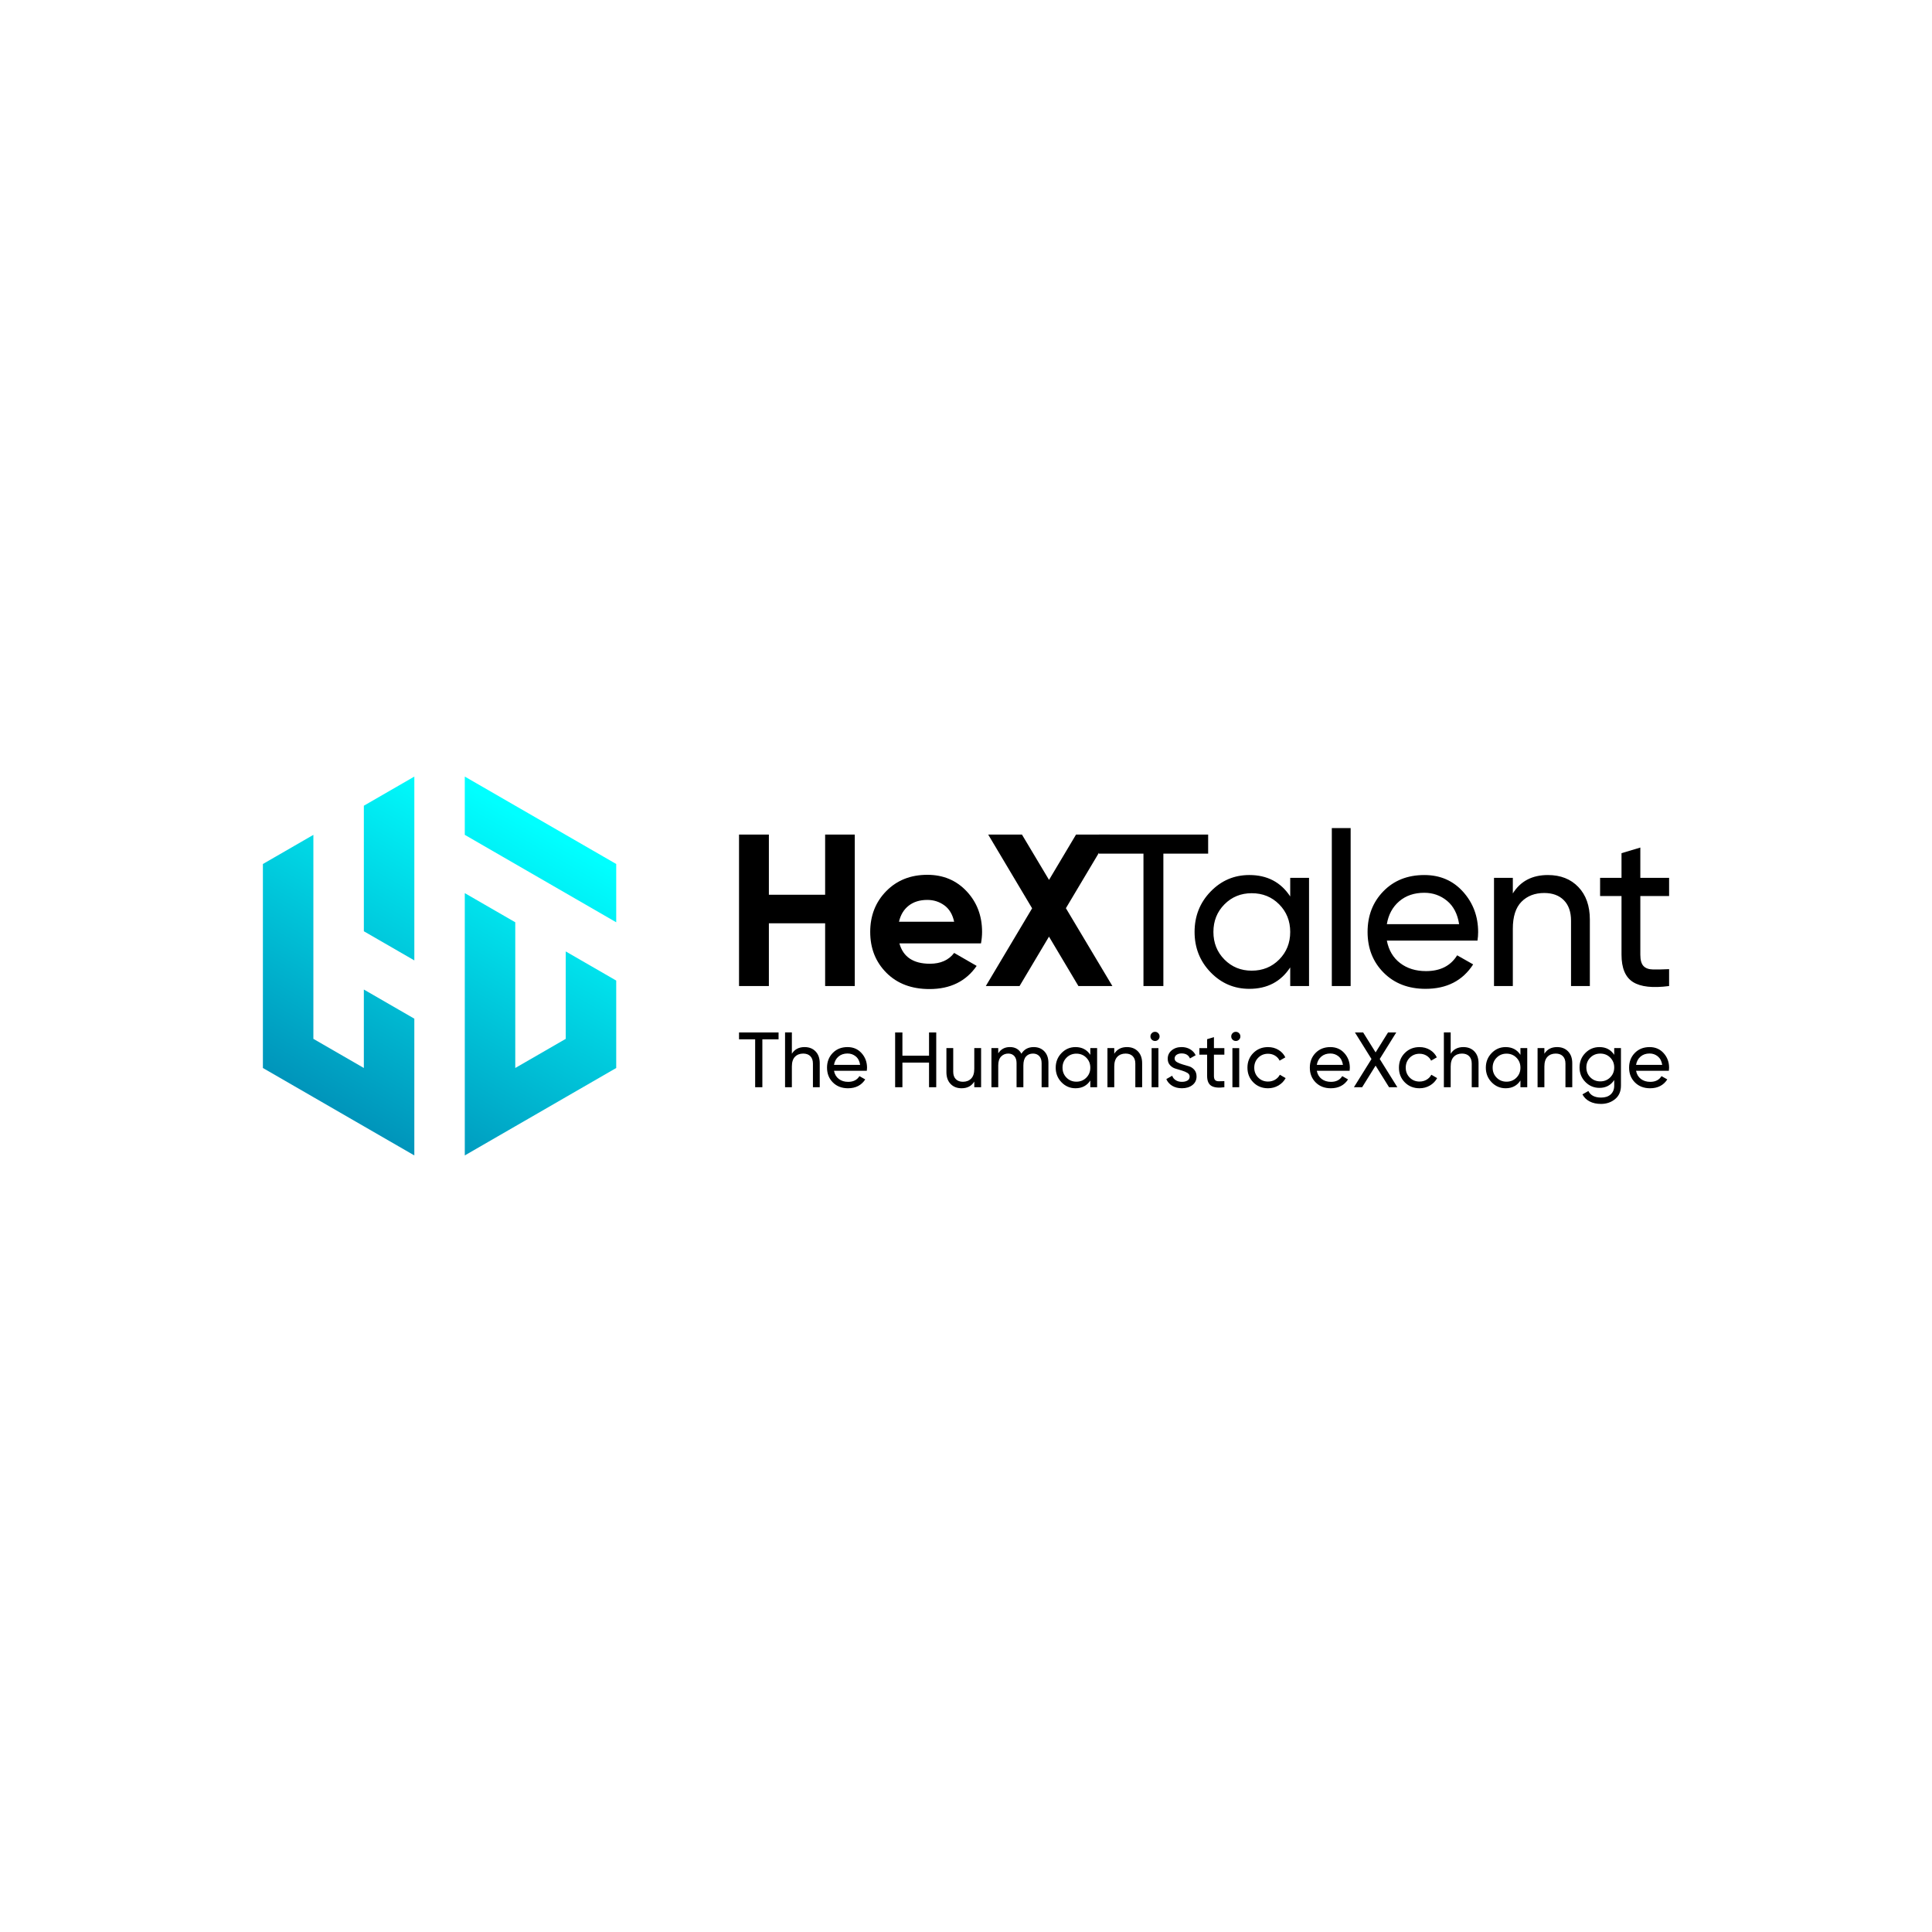
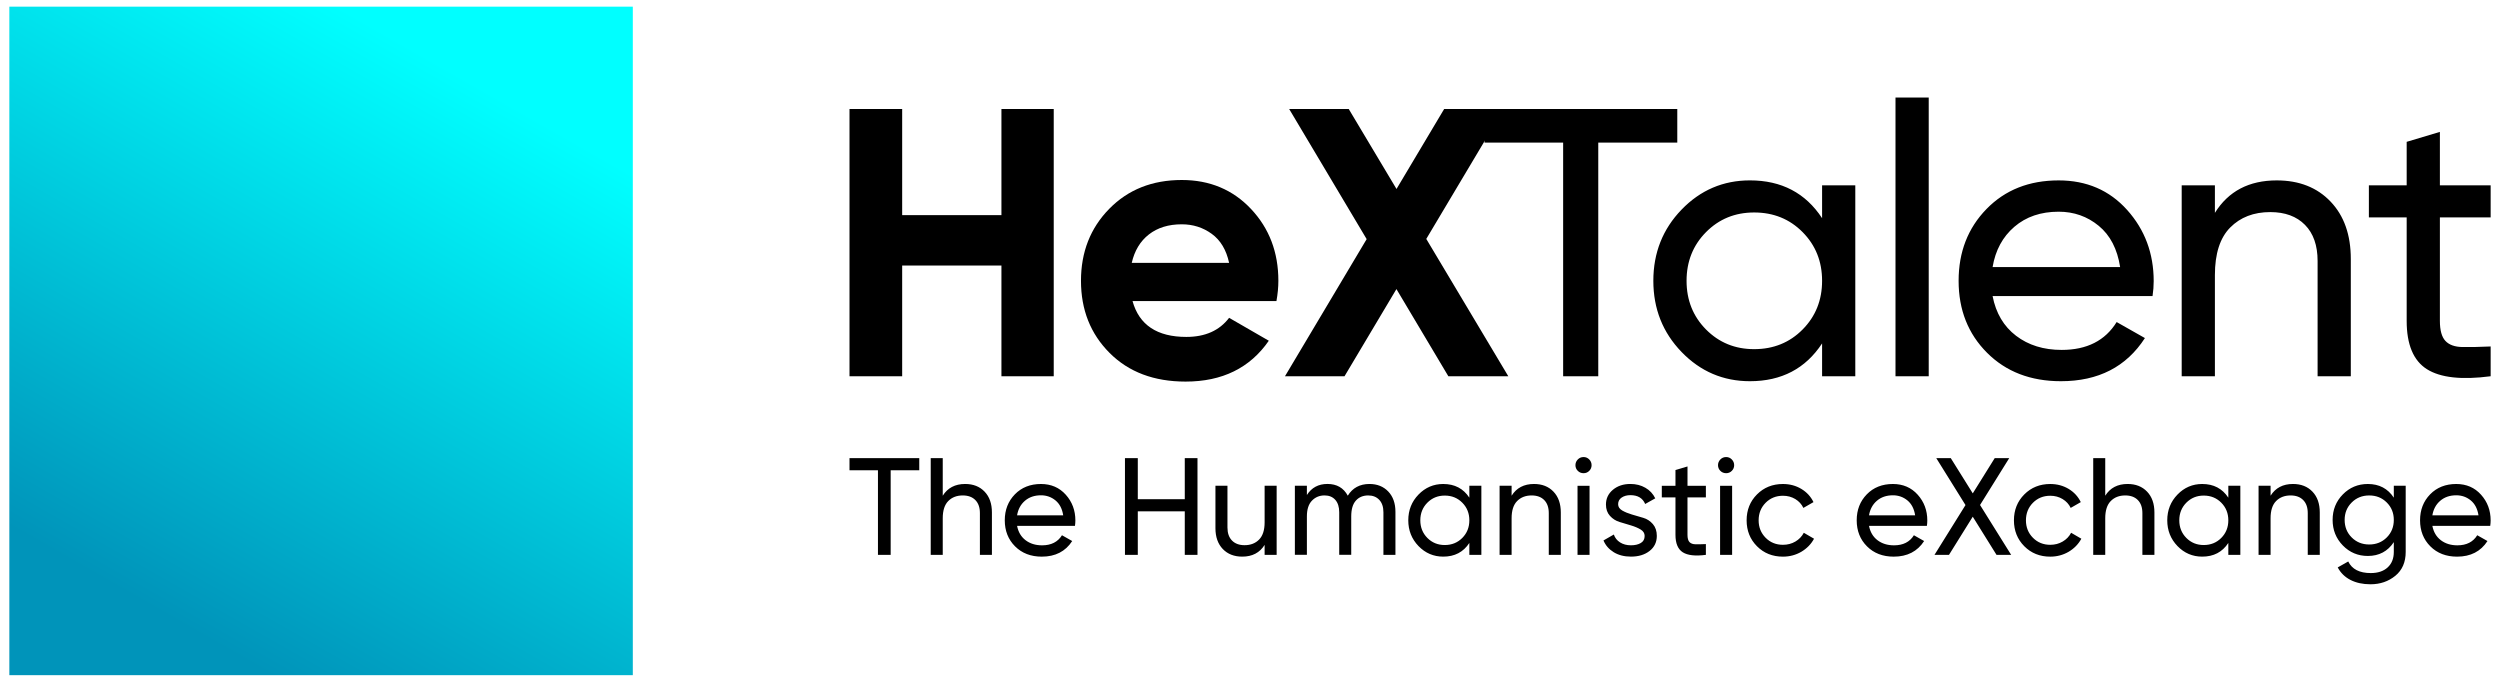
- <svg xmlns="http://www.w3.org/2000/svg" xmlns:xlink="http://www.w3.org/1999/xlink" version="1.1" id="Layer_1" x="0px" y="0px" width="240px" height="240px" viewBox="0 0 240 240" enable-background="new 0 0 240 240" xml:space="preserve">
-   <path d="M138.184,122.488h-4.22l-3.655-6.137l-3.655,6.137h-4.192l5.751-9.654l-5.456-9.161h4.193l3.364,5.631l3.355-5.631h4.192  l-5.451,9.147L138.184,122.488z M111.675,114.505h6.854c-0.197-0.914-0.605-1.595-1.223-2.043c-0.618-0.448-1.321-0.671-2.11-0.671  c-0.932,0-1.702,0.237-2.312,0.712C112.275,112.978,111.872,113.646,111.675,114.505z M111.729,117.193  c0.466,1.684,1.729,2.526,3.79,2.526c1.326,0,2.33-0.448,3.011-1.344l2.794,1.613c-1.326,1.917-3.278,2.876-5.859,2.876  c-2.222,0-4.005-0.672-5.348-2.016c-1.344-1.344-2.016-3.037-2.016-5.08c0-2.025,0.663-3.714,1.989-5.066  c1.326-1.353,3.028-2.03,5.107-2.03c1.971,0,3.597,0.681,4.878,2.043c1.281,1.362,1.922,3.046,1.922,5.053  c0,0.448-0.045,0.923-0.135,1.425H111.729z M102.501,103.674h3.682v18.814h-3.682v-7.795h-6.988v7.795h-3.708v-18.814h3.708v7.472  h6.988V103.674z" />
-   <path d="M207.342,111.307h-3.574v7.283c0,0.664,0.13,1.133,0.39,1.411s0.658,0.421,1.196,0.43c0.537,0.009,1.2-0.004,1.988-0.04  v2.097c-2.042,0.269-3.538,0.103-4.488-0.498c-0.949-0.6-1.424-1.733-1.424-3.4v-7.283h-2.661v-2.258h2.661v-3.064l2.338-0.699  v3.763h3.574V111.307z M192.283,108.7c1.576,0,2.84,0.497,3.789,1.492c0.95,0.994,1.425,2.342,1.425,4.044v8.252h-2.338v-8.117  c0-1.093-0.296-1.94-0.888-2.54c-0.591-0.6-1.406-0.9-2.445-0.9c-1.164,0-2.105,0.363-2.822,1.088s-1.075,1.841-1.075,3.346v7.123  h-2.338v-13.439h2.338v1.936C188.879,109.461,190.33,108.7,192.283,108.7z M176.929,110.904c-1.255,0-2.294,0.354-3.118,1.062  c-0.824,0.708-1.335,1.653-1.532,2.835h8.978c-0.197-1.272-0.699-2.239-1.506-2.903  C178.944,111.235,178.004,110.904,176.929,110.904z M172.278,116.844c0.233,1.201,0.784,2.132,1.653,2.795  c0.869,0.663,1.939,0.995,3.212,0.995c1.773,0,3.063-0.654,3.87-1.962l1.989,1.128c-1.309,2.025-3.279,3.037-5.913,3.037  c-2.133,0-3.866-0.667-5.201-2.002s-2.002-3.024-2.002-5.066c0-2.025,0.653-3.709,1.962-5.053c1.308-1.344,3.001-2.016,5.08-2.016  c1.971,0,3.579,0.694,4.824,2.083c1.245,1.388,1.868,3.059,1.868,5.012c0,0.34-0.027,0.689-0.081,1.048H172.278z M165.443,122.488  v-19.621h2.339v19.621H165.443z M155.491,120.58c1.362,0,2.499-0.461,3.413-1.384s1.371-2.065,1.371-3.427s-0.457-2.504-1.371-3.427  c-0.914-0.923-2.051-1.384-3.413-1.384c-1.344,0-2.473,0.461-3.387,1.384c-0.913,0.922-1.37,2.065-1.37,3.427  s0.457,2.504,1.37,3.427C153.019,120.118,154.147,120.58,155.491,120.58z M160.275,109.049h2.338v13.439h-2.338v-2.312  c-1.165,1.774-2.857,2.661-5.08,2.661c-1.881,0-3.484-0.685-4.811-2.056c-1.326-1.371-1.989-3.042-1.989-5.013  c0-1.971,0.663-3.642,1.989-5.013c1.326-1.371,2.93-2.056,4.811-2.056c2.223,0,3.915,0.887,5.08,2.661V109.049z M150.081,103.674  v2.365h-5.563v16.449h-2.473v-16.449h-5.537v-2.365H150.081z" />
-   <path d="M204.921,130.869c-0.454,0-0.83,0.129-1.128,0.385c-0.299,0.256-0.483,0.598-0.555,1.026h3.248  c-0.071-0.461-0.253-0.811-0.545-1.051C205.65,130.989,205.31,130.869,204.921,130.869 M203.238,133.02  c0.084,0.434,0.283,0.771,0.598,1.011s0.702,0.36,1.162,0.36c0.643,0,1.109-0.237,1.4-0.71l0.72,0.408  c-0.473,0.732-1.186,1.099-2.14,1.099c-0.771,0-1.398-0.241-1.881-0.725c-0.483-0.482-0.725-1.094-0.725-1.833  c0-0.732,0.236-1.342,0.709-1.828c0.474-0.486,1.087-0.729,1.839-0.729c0.713,0,1.295,0.251,1.745,0.754  c0.451,0.502,0.676,1.106,0.676,1.813c0,0.123-0.01,0.25-0.029,0.38H203.238z M197.559,133.836c0.331,0.33,0.742,0.496,1.235,0.496  c0.492,0,0.904-0.166,1.234-0.496c0.331-0.331,0.496-0.742,0.496-1.235c0-0.486-0.165-0.895-0.496-1.225  c-0.33-0.331-0.742-0.496-1.234-0.496c-0.493,0-0.904,0.165-1.235,0.496c-0.331,0.33-0.496,0.738-0.496,1.225  C197.063,133.094,197.228,133.505,197.559,133.836z M200.524,130.198h0.837v4.659c0,0.72-0.243,1.278-0.729,1.678  c-0.486,0.398-1.07,0.598-1.751,0.598c-0.544,0-1.015-0.103-1.41-0.307s-0.693-0.497-0.895-0.88l0.739-0.418  c0.266,0.545,0.794,0.816,1.586,0.816c0.505,0,0.902-0.133,1.19-0.398c0.289-0.266,0.433-0.629,0.433-1.089v-0.691  c-0.428,0.649-1.037,0.973-1.828,0.973c-0.693,0-1.28-0.246-1.761-0.739c-0.479-0.492-0.719-1.092-0.719-1.799  c0-0.706,0.239-1.305,0.719-1.794c0.48-0.489,1.067-0.734,1.761-0.734c0.798,0,1.407,0.321,1.828,0.963V130.198z M193.426,130.072  c0.57,0,1.027,0.18,1.371,0.54c0.344,0.359,0.515,0.848,0.515,1.464v2.985h-0.846v-2.938c0-0.396-0.106-0.701-0.321-0.919  c-0.214-0.217-0.509-0.325-0.885-0.325c-0.421,0-0.762,0.131-1.021,0.394c-0.26,0.263-0.39,0.666-0.39,1.211v2.577h-0.846v-4.863  h0.846v0.7C192.193,130.348,192.719,130.072,193.426,130.072z M187.143,134.37c0.493,0,0.904-0.166,1.235-0.5  s0.496-0.747,0.496-1.24s-0.165-0.906-0.496-1.24s-0.742-0.501-1.235-0.501c-0.486,0-0.895,0.167-1.226,0.501  c-0.33,0.334-0.495,0.747-0.495,1.24s0.165,0.906,0.495,1.24C186.248,134.204,186.656,134.37,187.143,134.37z M188.874,130.198  h0.846v4.863h-0.846v-0.837c-0.422,0.643-1.034,0.963-1.839,0.963c-0.68,0-1.261-0.248-1.74-0.743  c-0.479-0.497-0.72-1.101-0.72-1.814c0-0.713,0.24-1.318,0.72-1.813c0.479-0.496,1.061-0.744,1.74-0.744  c0.805,0,1.417,0.321,1.839,0.963V130.198z M181.784,130.072c0.57,0,1.027,0.18,1.371,0.54c0.344,0.359,0.516,0.848,0.516,1.464  v2.985h-0.847v-2.938c0-0.396-0.106-0.701-0.32-0.919c-0.214-0.217-0.509-0.325-0.885-0.325c-0.422,0-0.762,0.131-1.021,0.394  c-0.259,0.263-0.389,0.666-0.389,1.211v2.577h-0.846v-6.809h0.846v2.646C180.553,130.348,181.077,130.072,181.784,130.072z   M176.338,135.188c-0.732,0-1.342-0.244-1.828-0.733c-0.486-0.49-0.729-1.098-0.729-1.824c0-0.726,0.243-1.334,0.729-1.823  s1.096-0.734,1.828-0.734c0.479,0,0.911,0.115,1.294,0.345c0.382,0.23,0.667,0.54,0.855,0.93l-0.71,0.408  c-0.123-0.26-0.313-0.467-0.569-0.623c-0.256-0.155-0.546-0.233-0.87-0.233c-0.486,0-0.893,0.166-1.221,0.496  c-0.327,0.331-0.491,0.742-0.491,1.235c0,0.486,0.164,0.895,0.491,1.226c0.328,0.331,0.734,0.496,1.221,0.496  c0.324,0,0.616-0.076,0.875-0.229c0.26-0.152,0.458-0.358,0.594-0.618l0.72,0.419c-0.208,0.383-0.506,0.688-0.895,0.919  C177.242,135.072,176.811,135.188,176.338,135.188z M173.586,135.062h-1.031l-1.673-2.686l-1.673,2.686h-1.021l2.183-3.506  l-2.057-3.303h1.021l1.548,2.48l1.545-2.48h1.021l-2.054,3.299L173.586,135.062z M165.261,130.869c-0.454,0-0.83,0.129-1.128,0.385  c-0.299,0.256-0.483,0.598-0.555,1.026h3.248c-0.071-0.461-0.253-0.811-0.544-1.051C165.99,130.989,165.649,130.869,165.261,130.869  z M163.578,133.02c0.084,0.434,0.283,0.771,0.598,1.011s0.702,0.36,1.163,0.36c0.642,0,1.108-0.237,1.4-0.71l0.72,0.408  c-0.474,0.732-1.187,1.099-2.14,1.099c-0.771,0-1.399-0.241-1.882-0.725c-0.483-0.482-0.725-1.094-0.725-1.833  c0-0.732,0.236-1.342,0.71-1.828c0.473-0.486,1.086-0.729,1.838-0.729c0.713,0,1.295,0.251,1.746,0.754  c0.45,0.502,0.676,1.106,0.676,1.813c0,0.123-0.01,0.25-0.029,0.38H163.578z M157.519,135.188c-0.732,0-1.342-0.244-1.828-0.733  c-0.486-0.49-0.729-1.098-0.729-1.824c0-0.726,0.242-1.334,0.729-1.823s1.096-0.734,1.828-0.734c0.48,0,0.911,0.115,1.294,0.345  c0.383,0.23,0.668,0.54,0.856,0.93l-0.711,0.408c-0.123-0.26-0.313-0.467-0.568-0.623c-0.257-0.155-0.546-0.233-0.871-0.233  c-0.485,0-0.893,0.166-1.22,0.496c-0.327,0.331-0.491,0.742-0.491,1.235c0,0.486,0.164,0.895,0.491,1.226s0.734,0.496,1.22,0.496  c0.325,0,0.616-0.076,0.876-0.229c0.259-0.152,0.457-0.358,0.593-0.618l0.72,0.419c-0.207,0.383-0.506,0.688-0.895,0.919  C158.424,135.072,157.992,135.188,157.519,135.188z M153.094,135.062v-4.863h0.847v4.863H153.094z M153.521,129.313  c-0.161,0-0.298-0.055-0.408-0.165s-0.165-0.243-0.165-0.399c0-0.155,0.055-0.289,0.165-0.403c0.11-0.113,0.247-0.17,0.408-0.17  c0.156,0,0.289,0.057,0.399,0.17c0.11,0.114,0.165,0.248,0.165,0.403c0,0.156-0.055,0.289-0.165,0.399  S153.678,129.313,153.521,129.313z M152.093,131.016h-1.294v2.636c0,0.239,0.047,0.41,0.141,0.511  c0.095,0.1,0.238,0.152,0.433,0.155c0.195,0.003,0.435-0.002,0.721-0.015v0.759c-0.739,0.097-1.281,0.037-1.625-0.18  c-0.344-0.218-0.516-0.628-0.516-1.23v-2.636h-0.962v-0.817h0.962v-1.108l0.847-0.253v1.361h1.294V131.016z M145.916,131.497  c0,0.185,0.097,0.33,0.287,0.442c0.191,0.11,0.418,0.204,0.683,0.282c0.265,0.077,0.53,0.155,0.798,0.234  c0.267,0.078,0.492,0.226,0.679,0.441c0.185,0.216,0.277,0.492,0.277,0.832c0,0.44-0.17,0.794-0.511,1.06s-0.776,0.398-1.309,0.398  c-0.473,0-0.878-0.104-1.215-0.311c-0.337-0.208-0.577-0.483-0.72-0.827l0.729-0.418c0.078,0.233,0.224,0.418,0.438,0.555  c0.214,0.136,0.47,0.204,0.768,0.204c0.279,0,0.51-0.054,0.691-0.161c0.182-0.106,0.272-0.273,0.272-0.499  c0-0.188-0.095-0.339-0.282-0.452c-0.188-0.113-0.415-0.209-0.68-0.288c-0.264-0.08-0.53-0.159-0.798-0.24  c-0.267-0.079-0.494-0.224-0.682-0.432c-0.188-0.207-0.282-0.473-0.282-0.797c0-0.422,0.164-0.769,0.491-1.041  s0.737-0.408,1.23-0.408c0.396,0,0.747,0.089,1.055,0.268c0.309,0.178,0.54,0.426,0.695,0.744l-0.71,0.398  c-0.175-0.415-0.521-0.622-1.04-0.622c-0.24,0-0.444,0.055-0.613,0.167C146.001,131.137,145.916,131.295,145.916,131.497z   M143.058,135.062v-4.863h0.846v4.863H143.058z M143.485,129.313c-0.162,0-0.299-0.055-0.408-0.165  c-0.111-0.11-0.166-0.243-0.166-0.399c0-0.155,0.055-0.289,0.166-0.403c0.109-0.113,0.246-0.17,0.408-0.17  c0.155,0,0.288,0.057,0.398,0.17c0.11,0.114,0.165,0.248,0.165,0.403c0,0.156-0.055,0.289-0.165,0.399  S143.641,129.313,143.485,129.313z M139.994,130.072c0.57,0,1.027,0.18,1.371,0.54c0.344,0.359,0.516,0.848,0.516,1.464v2.985  h-0.847v-2.938c0-0.396-0.107-0.701-0.321-0.919c-0.214-0.217-0.509-0.325-0.885-0.325c-0.421,0-0.762,0.131-1.021,0.394  c-0.26,0.263-0.39,0.666-0.39,1.211v2.577h-0.846v-4.863h0.846v0.7C138.762,130.348,139.287,130.072,139.994,130.072z   M133.711,134.37c0.493,0,0.904-0.166,1.235-0.5s0.496-0.747,0.496-1.24s-0.165-0.906-0.496-1.24s-0.742-0.501-1.235-0.501  c-0.486,0-0.895,0.167-1.226,0.501c-0.33,0.334-0.495,0.747-0.495,1.24s0.165,0.906,0.495,1.24  C132.816,134.204,133.225,134.37,133.711,134.37z M135.442,130.198h0.846v4.863h-0.846v-0.837c-0.421,0.643-1.034,0.963-1.838,0.963  c-0.681,0-1.261-0.248-1.741-0.743c-0.479-0.497-0.72-1.101-0.72-1.814c0-0.713,0.24-1.318,0.72-1.813  c0.48-0.496,1.061-0.744,1.741-0.744c0.804,0,1.417,0.321,1.838,0.963V130.198z M128.411,130.072c0.544,0,0.985,0.177,1.322,0.53  c0.337,0.353,0.506,0.831,0.506,1.434v3.025h-0.846v-2.996c0-0.376-0.098-0.668-0.292-0.875c-0.195-0.207-0.454-0.311-0.778-0.311  c-0.363,0-0.653,0.121-0.87,0.364c-0.218,0.243-0.326,0.614-0.326,1.113v2.704h-0.846v-2.996c0-0.376-0.093-0.668-0.277-0.875  s-0.436-0.311-0.754-0.311c-0.356,0-0.653,0.123-0.89,0.369c-0.237,0.246-0.355,0.616-0.355,1.108v2.704h-0.846v-4.863h0.846v0.652  c0.331-0.52,0.813-0.778,1.449-0.778c0.655,0,1.132,0.275,1.43,0.826C127.222,130.348,127.73,130.072,128.411,130.072z   M121.029,130.198h0.847v4.863h-0.847v-0.7c-0.344,0.551-0.869,0.826-1.575,0.826c-0.571,0-1.028-0.18-1.372-0.539  c-0.344-0.36-0.515-0.848-0.515-1.464v-2.986h0.846v2.938c0,0.396,0.107,0.702,0.321,0.919c0.214,0.218,0.509,0.326,0.885,0.326  c0.422,0,0.762-0.132,1.021-0.395c0.259-0.263,0.389-0.666,0.389-1.211V130.198z M115.408,128.253h0.895v6.809h-0.895v-3.063h-3.307  v3.063h-0.904v-6.809h0.904v2.889h3.307V128.253z M105.284,130.869c-0.454,0-0.83,0.129-1.128,0.385s-0.483,0.598-0.554,1.026h3.248  c-0.071-0.461-0.253-0.811-0.544-1.051C106.013,130.989,105.673,130.869,105.284,130.869z M103.602,133.02  c0.084,0.434,0.283,0.771,0.598,1.011s0.702,0.36,1.162,0.36c0.642,0,1.109-0.237,1.401-0.71l0.72,0.408  c-0.474,0.732-1.187,1.099-2.14,1.099c-0.771,0-1.399-0.241-1.882-0.725c-0.483-0.482-0.725-1.094-0.725-1.833  c0-0.732,0.237-1.342,0.71-1.828s1.086-0.729,1.838-0.729c0.713,0,1.295,0.251,1.746,0.754c0.45,0.502,0.676,1.106,0.676,1.813  c0,0.123-0.01,0.25-0.029,0.38H103.602z M99.945,130.072c0.571,0,1.027,0.18,1.371,0.54c0.344,0.359,0.515,0.848,0.515,1.464v2.985  h-0.846v-2.938c0-0.396-0.107-0.701-0.321-0.919c-0.213-0.217-0.509-0.325-0.885-0.325c-0.421,0-0.762,0.131-1.021,0.394  s-0.389,0.666-0.389,1.211v2.577h-0.846v-6.809h0.846v2.646C98.713,130.348,99.238,130.072,99.945,130.072z M96.716,128.253v0.856  h-2.013v5.952h-0.895v-5.952h-2.003v-0.856H96.716z" />
-   <g>
-     <defs>
-       <path id="SVGID_1_" d="M38.929,110.95v-7.241l-6.271,3.621v25.34l6.271,3.62l4.702,2.716l1.567,0.904l6.271,3.621v-1.393v-5.849    v-2.506v-7.24l-6.271-3.62v7.24v2.506l-6.27-3.62V110.95z M70.279,125.431v3.619l-6.271,3.62v-18.101l-1.567-0.905l-4.703-2.715    v9.051v4.228v12.062v7.241l6.27-3.621l1.568-0.904l4.702-2.716l6.271-3.62v-10.86l-6.271-3.62V125.431z M57.739,103.709    l4.703,2.715l1.567,0.905l4.703,2.715l7.837,4.525v-7.24l-12.541-7.24v0l-6.27-3.62V103.709z M51.469,96.469l-1.492,0.862    l-4.778,2.758v2.58v4.66v2.58v5.775l6.271,3.621v-5.775v-1.466v-5.774v-2.58v0V96.469z" />
-     </defs>
-     <clipPath id="SVGID_2_">
-       <use xlink:href="#SVGID_1_" overflow="visible" />
-     </clipPath>
-     <linearGradient id="SVGID_3_" gradientUnits="userSpaceOnUse" x1="43.598" y1="139.31" x2="65.048" y2="101.68">
-       <stop offset="0" style="stop-color:#0094BA" />
-       <stop offset="1" style="stop-color:#00FFFF" />
+ <svg xmlns="http://www.w3.org/2000/svg" width="176" height="48" viewBox="0 0 176 48" fill="none">
+   <path d="M106.184 26.488H101.964L98.309 20.351L94.654 26.488H90.462L96.213 16.834L90.757 7.673H94.95L98.314 13.304L101.669 7.673H105.861L100.41 16.82L106.184 26.488ZM79.675 18.505H86.529C86.332 17.591 85.924 16.91 85.306 16.462C84.688 16.014 83.985 15.791 83.196 15.791C82.264 15.791 81.494 16.028 80.884 16.503C80.275 16.978 79.872 17.646 79.675 18.505ZM79.729 21.193C80.195 22.877 81.458 23.719 83.519 23.719C84.845 23.719 85.849 23.271 86.53 22.375L89.324 23.988C87.998 25.905 86.046 26.864 83.465 26.864C81.243 26.864 79.46 26.192 78.117 24.848C76.773 23.504 76.101 21.811 76.101 19.768C76.101 17.743 76.764 16.054 78.09 14.702C79.416 13.349 81.118 12.672 83.197 12.672C85.168 12.672 86.794 13.353 88.075 14.715C89.356 16.077 89.997 17.761 89.997 19.768C89.997 20.216 89.952 20.691 89.862 21.193H79.729ZM70.501 7.674H74.183V26.488H70.501V18.693H63.513V26.488H59.805V7.674H63.513V15.146H70.501V7.674Z" fill="black" />
+   <path d="M175.342 15.307H171.768V22.59C171.768 23.254 171.898 23.723 172.158 24.001C172.418 24.279 172.816 24.422 173.354 24.431C173.891 24.44 174.554 24.427 175.342 24.391V26.488C173.3 26.757 171.804 26.591 170.854 25.99C169.905 25.39 169.43 24.257 169.43 22.59V15.307H166.769V13.049H169.43V9.985L171.768 9.286V13.049H175.342V15.307V15.307ZM160.283 12.7C161.859 12.7 163.123 13.197 164.072 14.192C165.022 15.186 165.497 16.534 165.497 18.236V26.488H163.159V18.371C163.159 17.278 162.863 16.431 162.271 15.831C161.68 15.231 160.865 14.931 159.826 14.931C158.662 14.931 157.721 15.294 157.004 16.019C156.287 16.744 155.929 17.86 155.929 19.365V26.488H153.591V13.049H155.929V14.985C156.879 13.461 158.33 12.7 160.283 12.7ZM144.929 14.904C143.674 14.904 142.635 15.258 141.811 15.966C140.987 16.674 140.476 17.619 140.279 18.801H149.257C149.06 17.529 148.558 16.562 147.751 15.898C146.944 15.235 146.004 14.904 144.929 14.904ZM140.278 20.844C140.511 22.045 141.062 22.976 141.931 23.639C142.8 24.302 143.87 24.634 145.143 24.634C146.916 24.634 148.206 23.98 149.013 22.672L151.002 23.8C149.693 25.825 147.723 26.837 145.089 26.837C142.956 26.837 141.223 26.17 139.888 24.835C138.553 23.5 137.886 21.811 137.886 19.769C137.886 17.744 138.539 16.06 139.848 14.716C141.156 13.372 142.849 12.7 144.928 12.7C146.899 12.7 148.507 13.394 149.752 14.783C150.997 16.171 151.62 17.842 151.62 19.795C151.62 20.135 151.593 20.484 151.539 20.843H140.278V20.844ZM133.443 26.488V6.867H135.782V26.488H133.443ZM123.491 24.58C124.853 24.58 125.99 24.119 126.904 23.196C127.818 22.273 128.275 21.131 128.275 19.769C128.275 18.407 127.818 17.265 126.904 16.342C125.99 15.419 124.853 14.958 123.491 14.958C122.147 14.958 121.018 15.419 120.104 16.342C119.191 17.264 118.734 18.407 118.734 19.769C118.734 21.131 119.191 22.273 120.104 23.196C121.019 24.118 122.147 24.58 123.491 24.58ZM128.275 13.049H130.613V26.488H128.275V24.176C127.11 25.95 125.418 26.837 123.195 26.837C121.314 26.837 119.711 26.152 118.384 24.781C117.058 23.41 116.395 21.739 116.395 19.768C116.395 17.797 117.058 16.126 118.384 14.755C119.71 13.384 121.314 12.699 123.195 12.699C125.418 12.699 127.11 13.586 128.275 15.36V13.049ZM118.081 7.674V10.039H112.518V26.488H110.045V10.039H104.508V7.674H118.081Z" fill="black" />
+   <path d="M172.921 34.869C172.467 34.869 172.091 34.998 171.793 35.254C171.494 35.51 171.31 35.852 171.238 36.28H174.486C174.415 35.819 174.233 35.469 173.941 35.229C173.65 34.989 173.31 34.869 172.921 34.869ZM171.238 37.02C171.322 37.454 171.521 37.791 171.836 38.031C172.151 38.271 172.538 38.391 172.998 38.391C173.641 38.391 174.107 38.154 174.398 37.681L175.118 38.089C174.645 38.821 173.932 39.188 172.978 39.188C172.207 39.188 171.58 38.947 171.097 38.463C170.614 37.981 170.372 37.369 170.372 36.63C170.372 35.898 170.608 35.288 171.081 34.802C171.555 34.316 172.168 34.073 172.92 34.073C173.633 34.073 174.215 34.324 174.665 34.827C175.116 35.329 175.341 35.933 175.341 36.64C175.341 36.763 175.331 36.89 175.312 37.02H171.238V37.02ZM165.559 37.836C165.89 38.166 166.301 38.332 166.794 38.332C167.286 38.332 167.698 38.166 168.028 37.836C168.359 37.505 168.524 37.094 168.524 36.601C168.524 36.115 168.359 35.706 168.028 35.376C167.698 35.045 167.286 34.88 166.794 34.88C166.301 34.88 165.89 35.045 165.559 35.376C165.228 35.706 165.063 36.114 165.063 36.601C165.063 37.094 165.228 37.505 165.559 37.836ZM168.524 34.198H169.361V38.857C169.361 39.577 169.118 40.135 168.632 40.535C168.146 40.933 167.562 41.133 166.881 41.133C166.337 41.133 165.866 41.03 165.471 40.826C165.076 40.622 164.778 40.329 164.576 39.946L165.315 39.528C165.581 40.073 166.109 40.344 166.901 40.344C167.406 40.344 167.803 40.211 168.091 39.946C168.38 39.68 168.524 39.317 168.524 38.857V38.166C168.096 38.815 167.487 39.139 166.696 39.139C166.003 39.139 165.416 38.893 164.935 38.4C164.456 37.908 164.216 37.308 164.216 36.601C164.216 35.895 164.455 35.296 164.935 34.807C165.415 34.318 166.002 34.073 166.696 34.073C167.494 34.073 168.103 34.394 168.524 35.036V34.198V34.198ZM161.426 34.072C161.996 34.072 162.453 34.252 162.797 34.612C163.141 34.971 163.312 35.46 163.312 36.076V39.061H162.466V36.123C162.466 35.727 162.36 35.422 162.145 35.204C161.931 34.987 161.636 34.879 161.26 34.879C160.839 34.879 160.498 35.01 160.239 35.273C159.979 35.536 159.849 35.939 159.849 36.484V39.061H159.003V34.198H159.849V34.898C160.193 34.348 160.719 34.072 161.426 34.072ZM155.143 38.37C155.636 38.37 156.047 38.204 156.378 37.87C156.709 37.536 156.874 37.123 156.874 36.63C156.874 36.137 156.709 35.724 156.378 35.39C156.047 35.056 155.636 34.889 155.143 34.889C154.657 34.889 154.248 35.056 153.917 35.39C153.587 35.724 153.422 36.137 153.422 36.63C153.422 37.123 153.587 37.536 153.917 37.87C154.248 38.204 154.656 38.37 155.143 38.37ZM156.874 34.198H157.72V39.061H156.874V38.224C156.452 38.867 155.84 39.187 155.035 39.187C154.355 39.187 153.774 38.939 153.295 38.444C152.816 37.947 152.575 37.343 152.575 36.63C152.575 35.917 152.815 35.312 153.295 34.817C153.774 34.321 154.356 34.073 155.035 34.073C155.84 34.073 156.452 34.394 156.874 35.036V34.198ZM149.784 34.072C150.354 34.072 150.811 34.252 151.155 34.612C151.499 34.971 151.671 35.46 151.671 36.076V39.061H150.824V36.123C150.824 35.727 150.718 35.422 150.504 35.204C150.29 34.987 149.995 34.879 149.619 34.879C149.197 34.879 148.857 35.01 148.598 35.273C148.339 35.536 148.209 35.939 148.209 36.484V39.061H147.363V32.252H148.209V34.898C148.553 34.348 149.077 34.072 149.784 34.072ZM144.338 39.188C143.606 39.188 142.996 38.944 142.51 38.455C142.024 37.965 141.781 37.357 141.781 36.631C141.781 35.905 142.024 35.297 142.51 34.808C142.996 34.319 143.606 34.074 144.338 34.074C144.817 34.074 145.249 34.189 145.632 34.419C146.014 34.649 146.299 34.959 146.487 35.349L145.777 35.757C145.654 35.497 145.464 35.29 145.208 35.134C144.952 34.979 144.662 34.901 144.338 34.901C143.852 34.901 143.445 35.067 143.117 35.397C142.79 35.728 142.626 36.139 142.626 36.632C142.626 37.118 142.79 37.527 143.117 37.858C143.445 38.189 143.851 38.354 144.338 38.354C144.662 38.354 144.954 38.278 145.213 38.125C145.473 37.973 145.671 37.767 145.807 37.507L146.527 37.926C146.319 38.309 146.021 38.614 145.632 38.845C145.242 39.072 144.811 39.188 144.338 39.188ZM141.586 39.062H140.555L138.882 36.376L137.209 39.062H136.188L138.371 35.556L136.314 32.253H137.335L138.883 34.733L140.428 32.253H141.449L139.395 35.552L141.586 39.062ZM133.261 34.869C132.807 34.869 132.431 34.998 132.133 35.254C131.834 35.51 131.65 35.852 131.578 36.28H134.826C134.755 35.819 134.573 35.469 134.282 35.229C133.99 34.989 133.649 34.869 133.261 34.869ZM131.578 37.02C131.662 37.454 131.861 37.791 132.176 38.031C132.491 38.271 132.878 38.391 133.339 38.391C133.981 38.391 134.447 38.154 134.739 37.681L135.459 38.089C134.985 38.821 134.272 39.188 133.319 39.188C132.548 39.188 131.92 38.947 131.437 38.463C130.954 37.981 130.712 37.369 130.712 36.63C130.712 35.898 130.948 35.288 131.422 34.802C131.895 34.316 132.508 34.073 133.26 34.073C133.973 34.073 134.555 34.324 135.006 34.827C135.456 35.329 135.682 35.933 135.682 36.64C135.682 36.763 135.672 36.89 135.653 37.02H131.578V37.02ZM125.519 39.188C124.787 39.188 124.177 38.944 123.691 38.455C123.205 37.965 122.962 37.357 122.962 36.631C122.962 35.905 123.204 35.297 123.691 34.808C124.178 34.319 124.787 34.074 125.519 34.074C125.999 34.074 126.43 34.189 126.813 34.419C127.196 34.649 127.481 34.959 127.669 35.349L126.958 35.757C126.835 35.497 126.645 35.29 126.39 35.134C126.133 34.979 125.844 34.901 125.519 34.901C125.034 34.901 124.626 35.067 124.299 35.397C123.972 35.728 123.808 36.139 123.808 36.632C123.808 37.118 123.972 37.527 124.299 37.858C124.626 38.189 125.033 38.354 125.519 38.354C125.844 38.354 126.135 38.278 126.395 38.125C126.654 37.973 126.852 37.767 126.988 37.507L127.708 37.926C127.501 38.309 127.202 38.614 126.813 38.845C126.424 39.072 125.992 39.188 125.519 39.188ZM121.094 39.062V34.199H121.941V39.062H121.094ZM121.521 33.313C121.36 33.313 121.223 33.258 121.113 33.148C121.003 33.038 120.948 32.905 120.948 32.749C120.948 32.594 121.003 32.46 121.113 32.346C121.223 32.233 121.36 32.176 121.521 32.176C121.677 32.176 121.81 32.233 121.92 32.346C122.03 32.46 122.085 32.594 122.085 32.749C122.085 32.905 122.03 33.038 121.92 33.148C121.81 33.258 121.678 33.313 121.521 33.313ZM120.093 35.016H118.799V37.652C118.799 37.891 118.846 38.062 118.94 38.163C119.035 38.263 119.178 38.315 119.373 38.318C119.568 38.321 119.808 38.316 120.094 38.303V39.062C119.355 39.159 118.813 39.099 118.469 38.882C118.125 38.664 117.953 38.254 117.953 37.652V35.016H116.991V34.199H117.953V33.091L118.8 32.838V34.199H120.094V35.016H120.093ZM113.916 35.497C113.916 35.682 114.013 35.827 114.203 35.939C114.394 36.049 114.621 36.143 114.886 36.221C115.151 36.298 115.416 36.376 115.684 36.455C115.951 36.533 116.176 36.681 116.363 36.896C116.548 37.112 116.64 37.388 116.64 37.728C116.64 38.168 116.47 38.522 116.129 38.788C115.788 39.054 115.353 39.186 114.82 39.186C114.347 39.186 113.942 39.082 113.605 38.875C113.268 38.667 113.028 38.392 112.885 38.048L113.614 37.63C113.692 37.863 113.838 38.048 114.052 38.185C114.266 38.321 114.522 38.389 114.82 38.389C115.099 38.389 115.33 38.335 115.511 38.228C115.693 38.122 115.783 37.955 115.783 37.729C115.783 37.541 115.688 37.39 115.501 37.277C115.313 37.164 115.086 37.068 114.821 36.989C114.557 36.909 114.291 36.83 114.023 36.749C113.756 36.67 113.529 36.525 113.341 36.317C113.153 36.11 113.059 35.844 113.059 35.52C113.059 35.098 113.223 34.751 113.55 34.479C113.877 34.207 114.287 34.071 114.78 34.071C115.176 34.071 115.527 34.16 115.835 34.339C116.144 34.517 116.375 34.765 116.53 35.083L115.82 35.481C115.645 35.066 115.299 34.859 114.78 34.859C114.54 34.859 114.336 34.914 114.167 35.026C114.001 35.137 113.916 35.295 113.916 35.497ZM111.058 39.062V34.199H111.904V39.062H111.058ZM111.485 33.313C111.323 33.313 111.186 33.258 111.077 33.148C110.966 33.038 110.911 32.905 110.911 32.749C110.911 32.594 110.966 32.46 111.077 32.346C111.186 32.233 111.323 32.176 111.485 32.176C111.64 32.176 111.773 32.233 111.883 32.346C111.993 32.46 112.048 32.594 112.048 32.749C112.048 32.905 111.993 33.038 111.883 33.148C111.773 33.258 111.641 33.313 111.485 33.313ZM107.994 34.072C108.564 34.072 109.021 34.252 109.365 34.612C109.709 34.971 109.881 35.46 109.881 36.076V39.061H109.034V36.123C109.034 35.727 108.927 35.422 108.713 35.204C108.499 34.987 108.204 34.879 107.828 34.879C107.407 34.879 107.066 35.01 106.807 35.273C106.547 35.536 106.417 35.939 106.417 36.484V39.061H105.571V34.198H106.417V34.898C106.762 34.348 107.287 34.072 107.994 34.072ZM101.711 38.37C102.204 38.37 102.615 38.204 102.946 37.87C103.277 37.536 103.442 37.123 103.442 36.63C103.442 36.137 103.277 35.724 102.946 35.39C102.615 35.056 102.204 34.889 101.711 34.889C101.225 34.889 100.816 35.056 100.485 35.39C100.155 35.724 99.99 36.137 99.99 36.63C99.99 37.123 100.155 37.536 100.485 37.87C100.816 38.204 101.225 38.37 101.711 38.37ZM103.442 34.198H104.288V39.061H103.442V38.224C103.021 38.867 102.408 39.187 101.604 39.187C100.923 39.187 100.343 38.939 99.863 38.444C99.384 37.947 99.143 37.343 99.143 36.63C99.143 35.917 99.383 35.312 99.863 34.817C100.343 34.321 100.924 34.073 101.604 34.073C102.408 34.073 103.021 34.394 103.442 35.036V34.198ZM96.411 34.072C96.955 34.072 97.396 34.249 97.733 34.602C98.07 34.955 98.239 35.433 98.239 36.036V39.061H97.393V36.065C97.393 35.689 97.295 35.397 97.101 35.19C96.906 34.983 96.647 34.879 96.323 34.879C95.96 34.879 95.67 35 95.453 35.243C95.235 35.486 95.127 35.857 95.127 36.356V39.06H94.281V36.064C94.281 35.688 94.188 35.396 94.004 35.189C93.82 34.982 93.568 34.878 93.25 34.878C92.894 34.878 92.597 35.001 92.36 35.247C92.123 35.493 92.005 35.863 92.005 36.355V39.059H91.159V34.196H92.005V34.848C92.336 34.328 92.818 34.07 93.454 34.07C94.109 34.07 94.586 34.345 94.884 34.896C95.222 34.348 95.73 34.072 96.411 34.072ZM89.029 34.198H89.876V39.061H89.029V38.361C88.685 38.912 88.16 39.187 87.454 39.187C86.883 39.187 86.426 39.007 86.082 38.648C85.738 38.288 85.567 37.8 85.567 37.184V34.198H86.413V37.136C86.413 37.532 86.52 37.838 86.734 38.055C86.948 38.273 87.243 38.381 87.619 38.381C88.041 38.381 88.381 38.249 88.64 37.986C88.899 37.723 89.029 37.32 89.029 36.775V34.198ZM83.408 32.253H84.303V39.062H83.408V35.999H80.101V39.062H79.197V32.253H80.101V35.142H83.408V32.253ZM73.284 34.869C72.83 34.869 72.454 34.998 72.156 35.254C71.858 35.51 71.673 35.852 71.602 36.28H74.85C74.779 35.819 74.597 35.469 74.306 35.229C74.013 34.989 73.673 34.869 73.284 34.869ZM71.602 37.02C71.686 37.454 71.885 37.791 72.2 38.031C72.515 38.271 72.902 38.391 73.362 38.391C74.004 38.391 74.471 38.154 74.763 37.681L75.483 38.089C75.009 38.821 74.296 39.188 73.343 39.188C72.572 39.188 71.944 38.947 71.461 38.463C70.978 37.981 70.736 37.369 70.736 36.63C70.736 35.898 70.973 35.288 71.446 34.802C71.919 34.316 72.532 34.073 73.284 34.073C73.997 34.073 74.579 34.324 75.03 34.827C75.48 35.329 75.706 35.933 75.706 36.64C75.706 36.763 75.696 36.89 75.677 37.02H71.602V37.02ZM67.945 34.072C68.516 34.072 68.972 34.252 69.316 34.612C69.66 34.971 69.831 35.46 69.831 36.076V39.061H68.985V36.123C68.985 35.727 68.878 35.422 68.664 35.204C68.451 34.987 68.155 34.879 67.779 34.879C67.358 34.879 67.017 35.01 66.758 35.273C66.499 35.536 66.369 35.939 66.369 36.484V39.061H65.523V32.252H66.369V34.898C66.713 34.348 67.238 34.072 67.945 34.072ZM64.716 32.253V33.109H62.703V39.061H61.808V33.109H59.805V32.253H64.716Z" fill="black" />
+   <path d="M44.55 0.469H0.658V47.532H44.55V0.469Z" fill="url(#paint0_linear_3129_8265)" />
+   <defs>
+     <linearGradient id="paint0_linear_3129_8265" x1="11.598" y1="43.31" x2="33.048" y2="5.68" gradientUnits="userSpaceOnUse">
+       <stop stop-color="#0094BA" />
+       <stop offset="1" stop-color="#00FFFF" />
    </linearGradient>
-     <rect x="32.658" y="96.469" clip-path="url(#SVGID_2_)" fill="url(#SVGID_3_)" width="43.892" height="47.063" />
-   </g>
+   </defs>
</svg>
